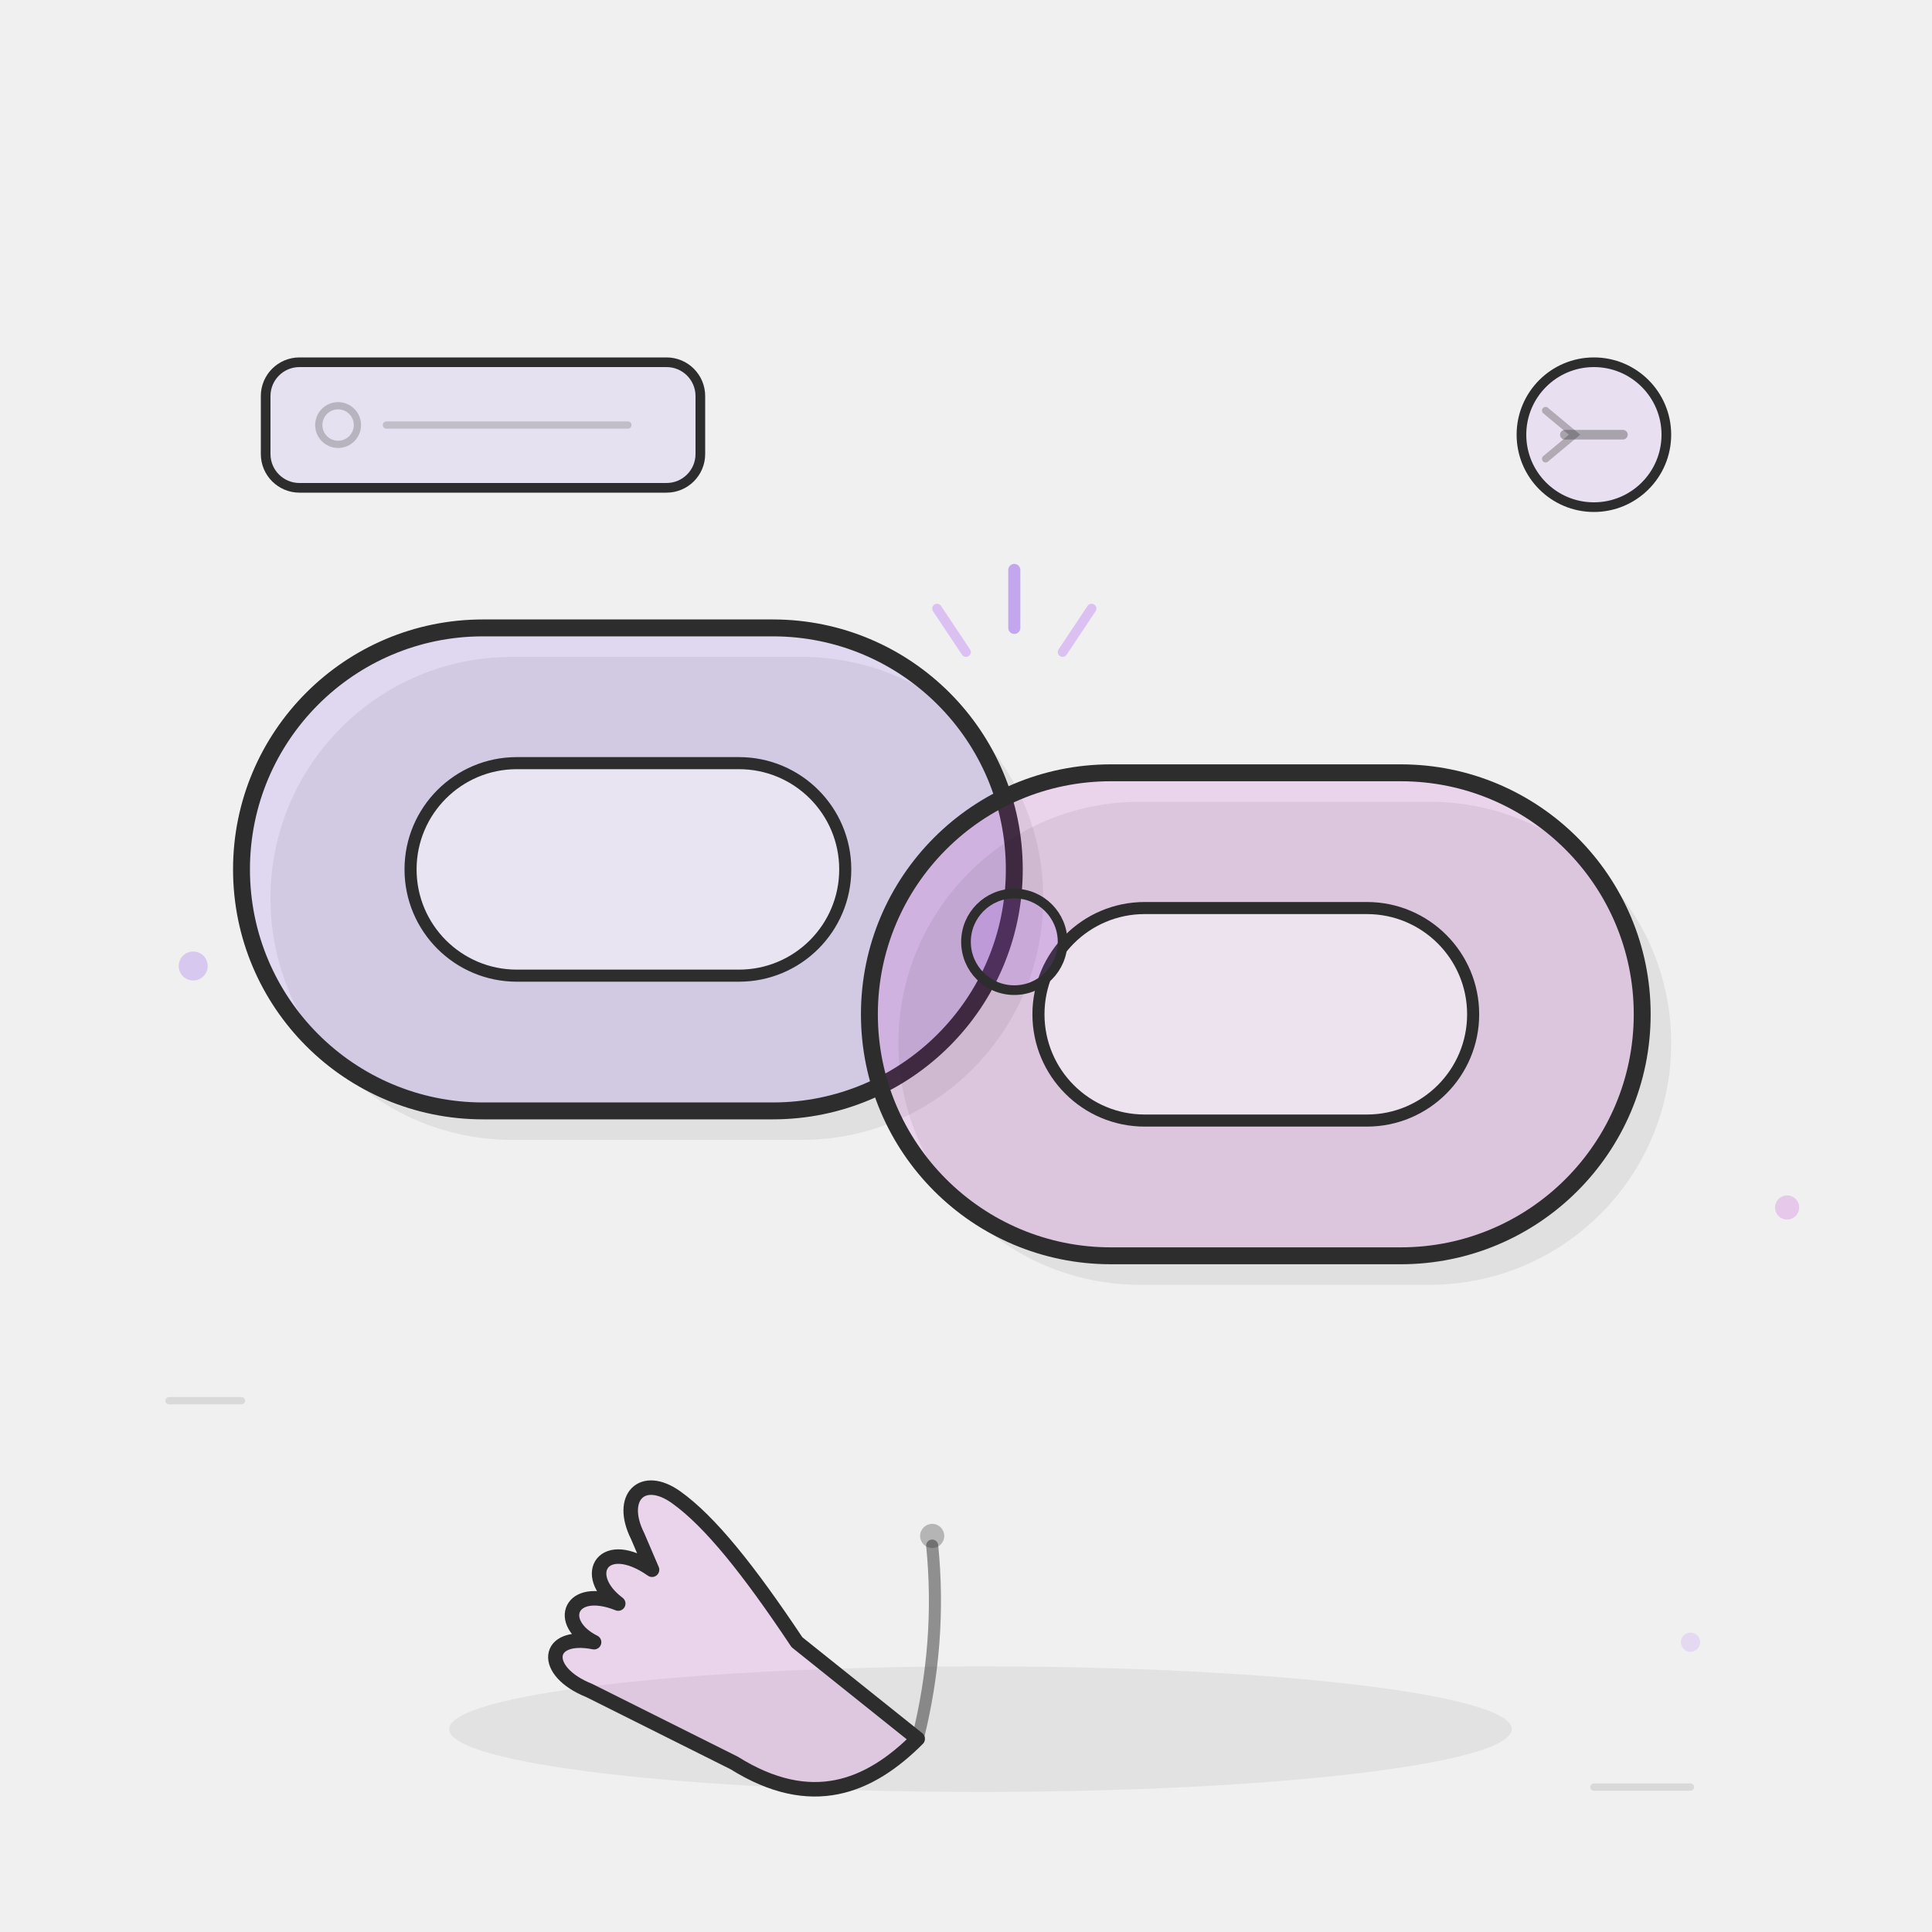
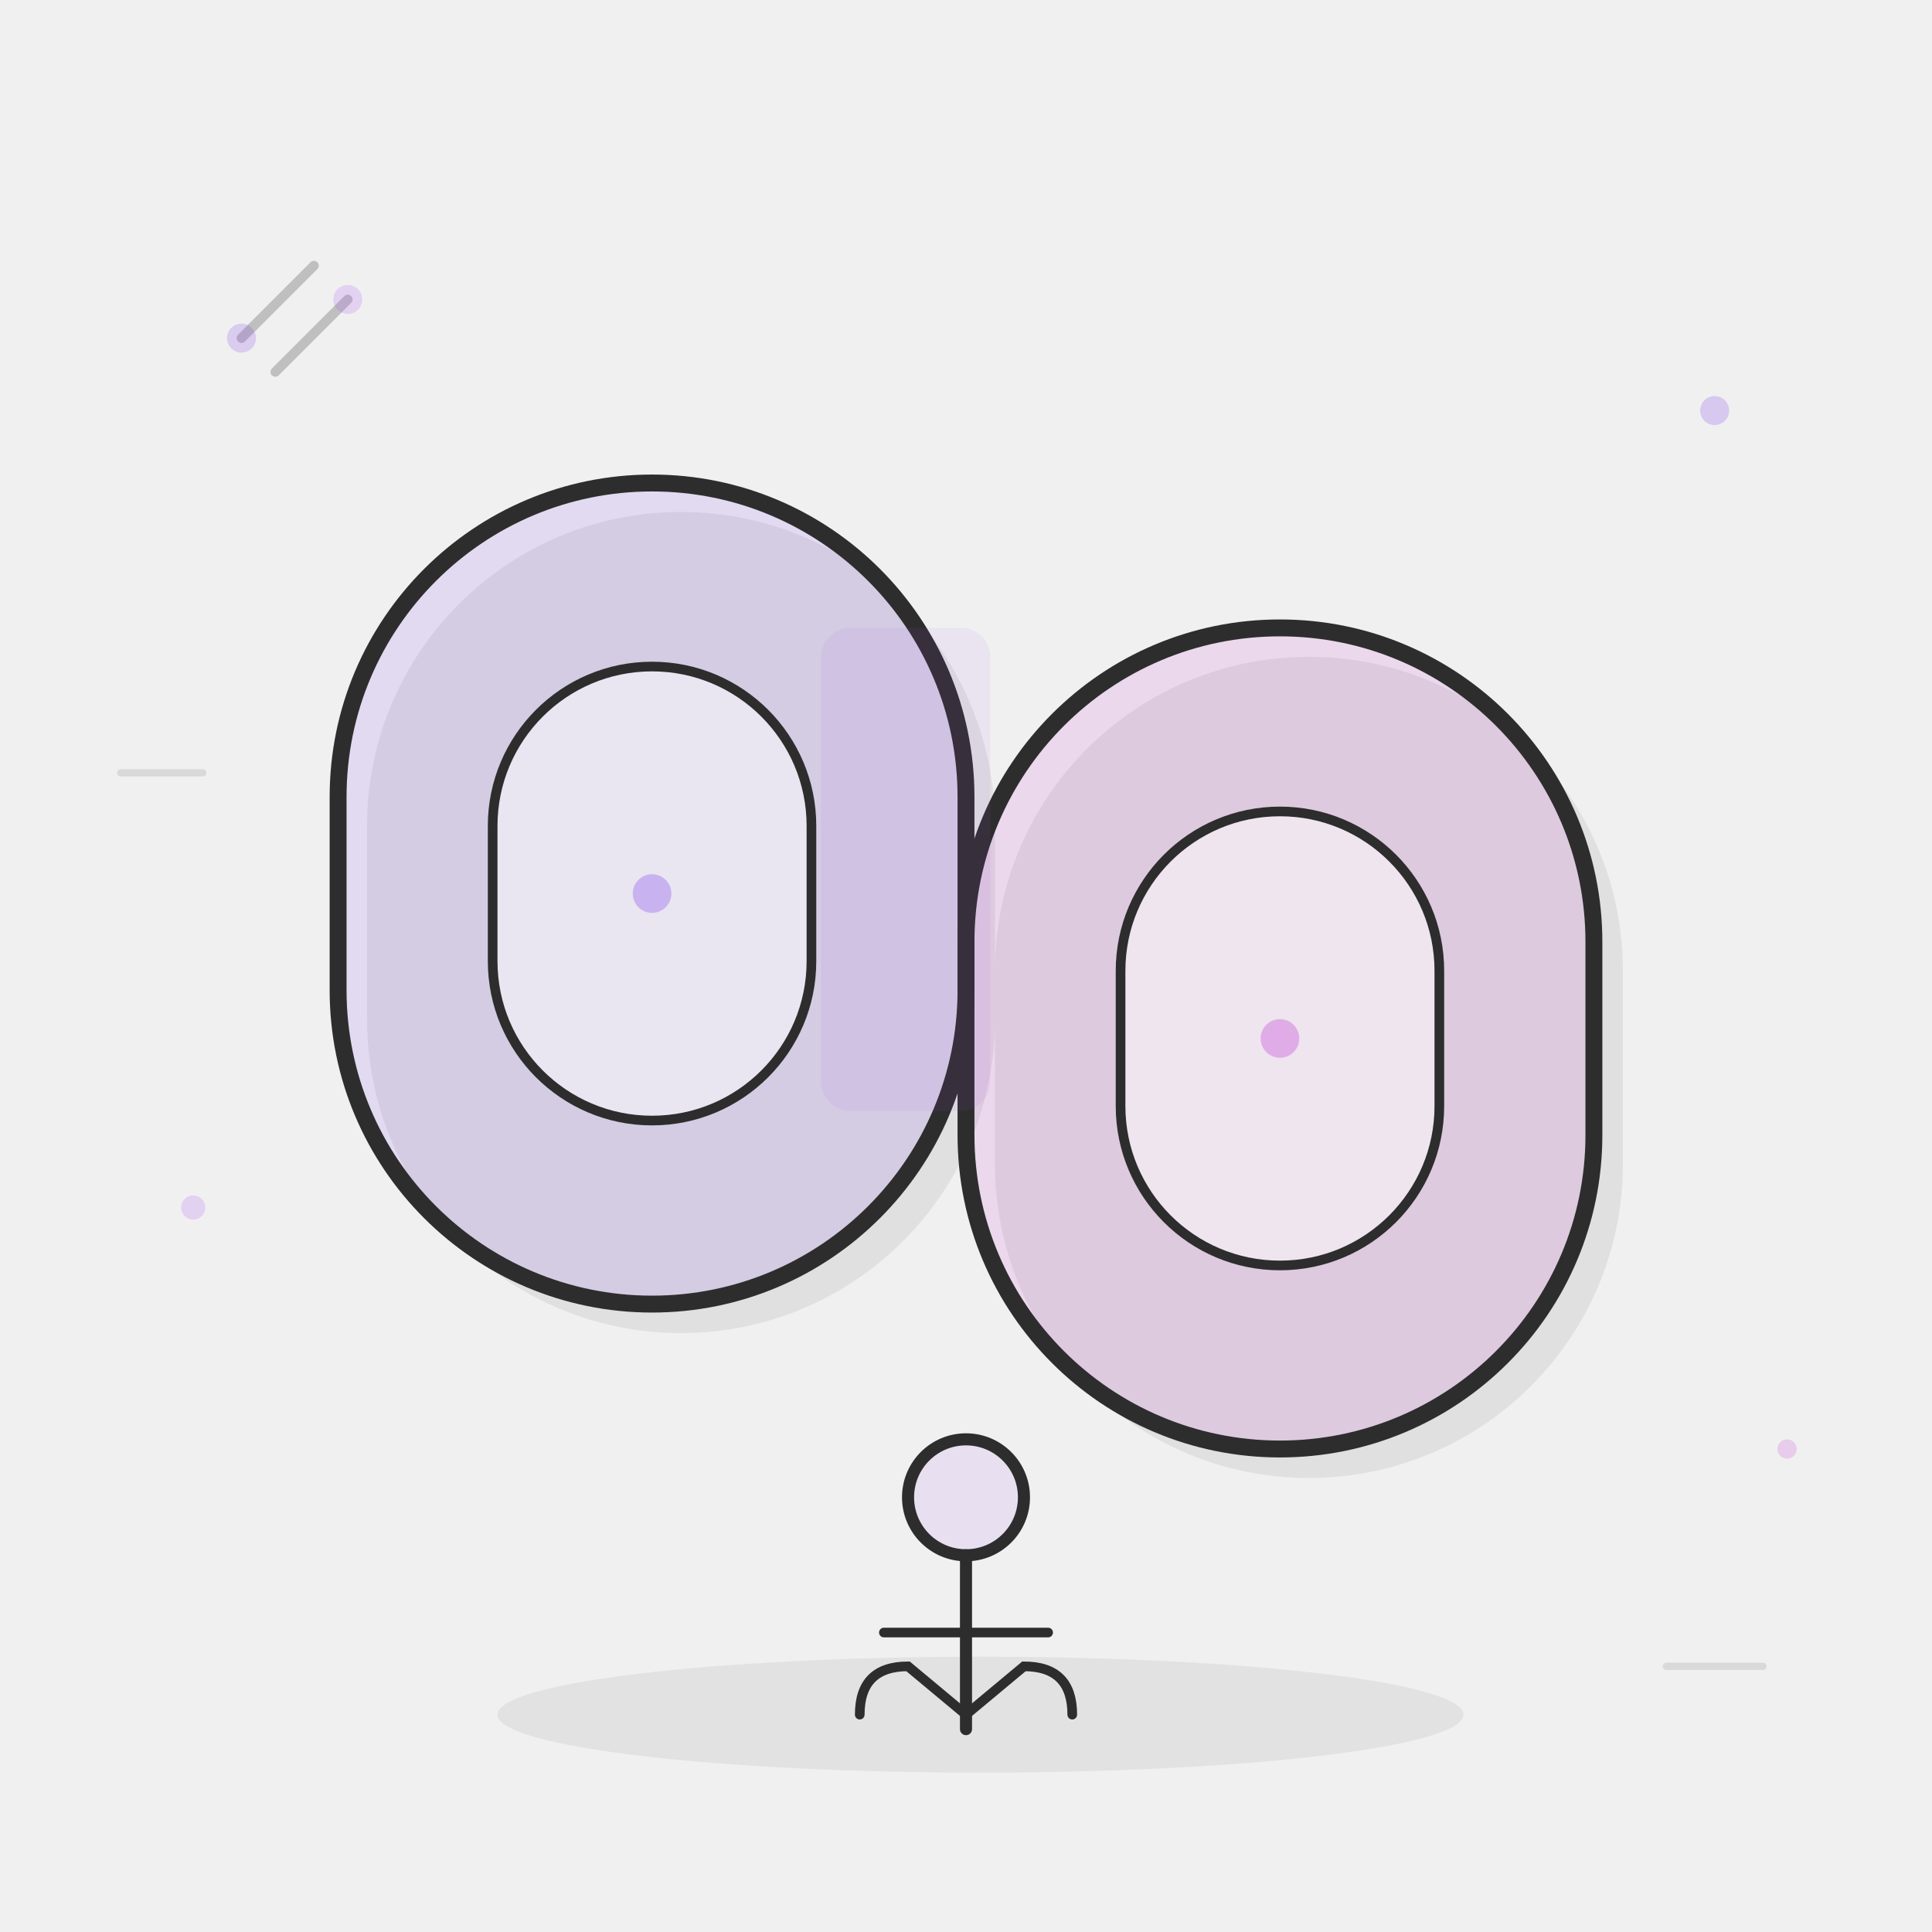
<svg xmlns="http://www.w3.org/2000/svg" viewBox="0 0 400 400" fill="none">
-   <ellipse cx="203" cy="358" rx="110" ry="13" fill="#000" opacity="0.06" />
-   <rect x="53" y="133" width="160" height="100" rx="50" fill="#000" opacity="0.07" transform="translate(3,3)" />
-   <rect x="50" y="130" width="160" height="100" rx="50" stroke="#2E2D2D" stroke-width="3.5" fill="#7C3AED" fill-opacity="0.14" />
-   <rect x="85" y="158" width="90" height="44" rx="22" stroke="#2E2D2D" stroke-width="2.5" fill="white" fill-opacity="0.5" />
-   <rect x="183" y="163" width="160" height="100" rx="50" fill="#000" opacity="0.07" transform="translate(3,3)" />
-   <rect x="180" y="160" width="160" height="100" rx="50" stroke="#2E2D2D" stroke-width="3.5" fill="#C026D3" fill-opacity="0.14" />
-   <rect x="215" y="188" width="90" height="44" rx="22" stroke="#2E2D2D" stroke-width="2.5" fill="white" fill-opacity="0.5" />
-   <circle cx="210" cy="195" r="10" fill="#A855F7" fill-opacity="0.15" stroke="#2E2D2D" stroke-width="2" />
-   <line x1="210" y1="130" x2="210" y2="118" stroke="#7C3AED" stroke-width="2.5" stroke-linecap="round" opacity="0.4" />
-   <line x1="200" y1="135" x2="194" y2="126" stroke="#A855F7" stroke-width="2" stroke-linecap="round" opacity="0.3" />
-   <line x1="220" y1="135" x2="226" y2="126" stroke="#A855F7" stroke-width="2" stroke-linecap="round" opacity="0.3" />
-   <path d="M165,340 C155,325 147,315 140,310 C133,305 128,310 132,318 L135,325 C125,318 120,326 128,332 C118,328 115,336 123,340 C113,338 112,346 122,350 L152,365 C168,375 180,370 190,360 Z" stroke="#2E2D2D" stroke-width="3" fill="#C026D3" fill-opacity="0.14" stroke-linejoin="round" />
-   <path d="M190 360 Q195 340 193 320" stroke="#2E2D2D" stroke-width="2.5" fill="none" stroke-linecap="round" opacity="0.5" />
-   <circle cx="193" cy="318" r="2.5" fill="#2E2D2D" opacity="0.3" />
-   <rect x="55" y="75" width="90" height="26" rx="7" stroke="#2E2D2D" stroke-width="2" fill="#7C3AED" fill-opacity="0.08" />
-   <circle cx="70" cy="88" r="4" stroke="#2E2D2D" stroke-width="1.5" fill="none" opacity="0.25" />
-   <line x1="80" y1="88" x2="130" y2="88" stroke="#2E2D2D" stroke-width="1.5" stroke-linecap="round" opacity="0.2" />
-   <circle cx="330" cy="90" r="15" stroke="#2E2D2D" stroke-width="2" fill="#A855F7" fill-opacity="0.10" />
-   <path d="M324 90 L336 90" stroke="#2E2D2D" stroke-width="2" stroke-linecap="round" opacity="0.35" />
-   <path d="M320 85 L326 90 L320 95" stroke="#2E2D2D" stroke-width="1.5" fill="none" stroke-linecap="round" opacity="0.3" />
-   <circle cx="40" cy="200" r="3" fill="#7C3AED" opacity="0.22" />
-   <circle cx="370" cy="250" r="2.5" fill="#C026D3" opacity="0.2" />
-   <circle cx="350" cy="340" r="2" fill="#A855F7" opacity="0.15" />
-   <line x1="330" y1="370" x2="350" y2="370" stroke="#2E2D2D" stroke-width="1.5" stroke-linecap="round" opacity="0.12" />
-   <line x1="35" y1="290" x2="50" y2="290" stroke="#2E2D2D" stroke-width="1.5" stroke-linecap="round" opacity="0.12" />
+   <ellipse cx="203" cy="355" rx="100" ry="12" fill="#000" opacity="0.06" />
+   <rect x="73" y="103" width="130" height="170" rx="65" fill="#000" opacity="0.07" transform="translate(3,3)" />
+   <rect x="70" y="100" width="130" height="170" rx="65" stroke="#2E2D2D" stroke-width="3.5" fill="#7C3AED" fill-opacity="0.12" />
+   <rect x="102" y="138" width="66" height="94" rx="33" stroke="#2E2D2D" stroke-width="2" fill="white" fill-opacity="0.5" />
+   <rect x="203" y="133" width="130" height="170" rx="65" fill="#000" opacity="0.07" transform="translate(3,3)" />
+   <rect x="200" y="130" width="130" height="170" rx="65" stroke="#2E2D2D" stroke-width="3.5" fill="#C026D3" fill-opacity="0.12" />
+   <rect x="232" y="168" width="66" height="94" rx="33" stroke="#2E2D2D" stroke-width="2" fill="white" fill-opacity="0.5" />
+   <rect x="170" y="130" width="35" height="100" rx="6" fill="#A855F7" fill-opacity="0.08" />
+   <circle cx="200" cy="310" r="12" stroke="#2E2D2D" stroke-width="2.5" fill="#A855F7" fill-opacity="0.10" />
+   <line x1="200" y1="322" x2="200" y2="358" stroke="#2E2D2D" stroke-width="2.5" stroke-linecap="round" />
+   <line x1="183" y1="338" x2="217" y2="338" stroke="#2E2D2D" stroke-width="2" stroke-linecap="round" />
+   <path d="M178 355 Q178 345 188 345 L200 355" stroke="#2E2D2D" stroke-width="2" fill="none" stroke-linecap="round" />
+   <path d="M222 355 Q222 345 212 345 L200 355" stroke="#2E2D2D" stroke-width="2" fill="none" stroke-linecap="round" />
+   <circle cx="135" cy="185" r="4" fill="#7C3AED" opacity="0.3" />
+   <circle cx="265" cy="215" r="4" fill="#C026D3" opacity="0.3" />
+   <path d="M50 70 L65 55" stroke="#2E2D2D" stroke-width="2" stroke-linecap="round" opacity="0.25" />
+   <path d="M57 77 L72 62" stroke="#2E2D2D" stroke-width="2" stroke-linecap="round" opacity="0.25" />
+   <circle cx="50" cy="70" r="3" fill="#7C3AED" opacity="0.2" />
+   <circle cx="72" cy="62" r="3" fill="#A855F7" opacity="0.2" />
+   <circle cx="355" cy="85" r="3" fill="#7C3AED" opacity="0.22" />
+   <circle cx="40" cy="250" r="2.5" fill="#A855F7" opacity="0.2" />
+   <circle cx="370" cy="300" r="2" fill="#C026D3" opacity="0.18" />
+   <line x1="345" y1="345" x2="365" y2="345" stroke="#2E2D2D" stroke-width="1.5" stroke-linecap="round" opacity="0.12" />
+   <line x1="25" y1="160" x2="42" y2="160" stroke="#2E2D2D" stroke-width="1.5" stroke-linecap="round" opacity="0.12" />
</svg>
